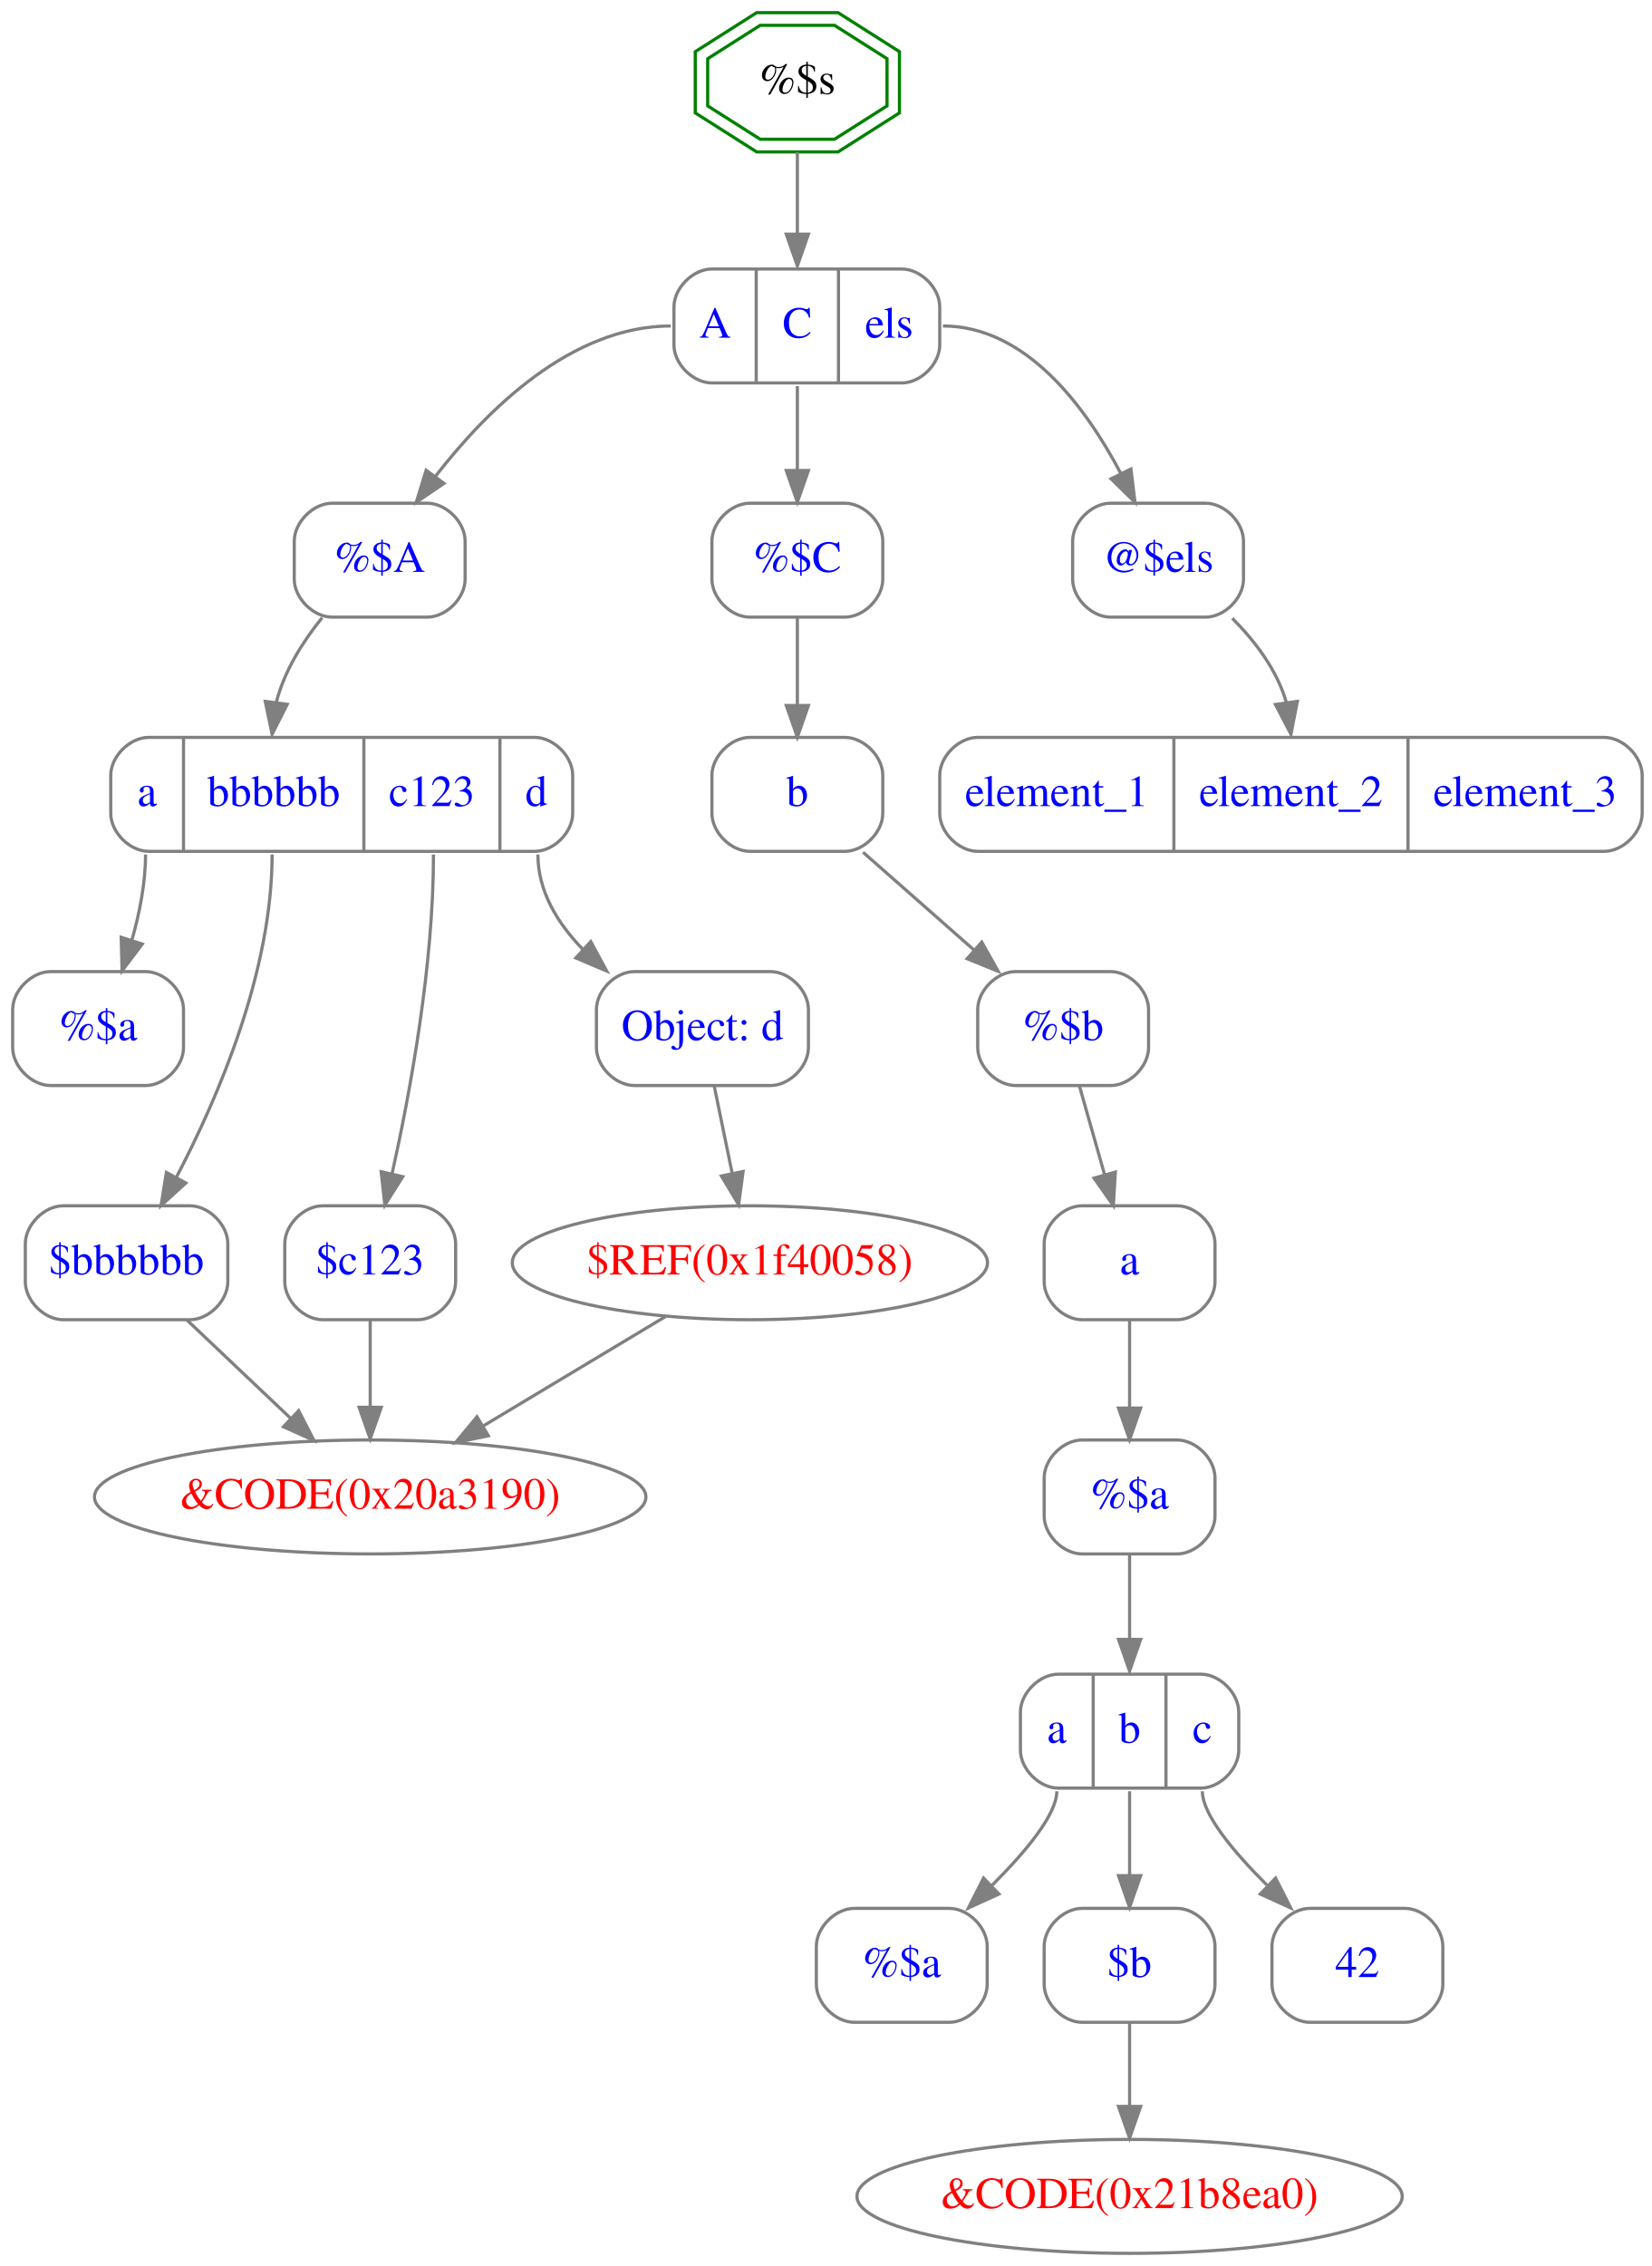
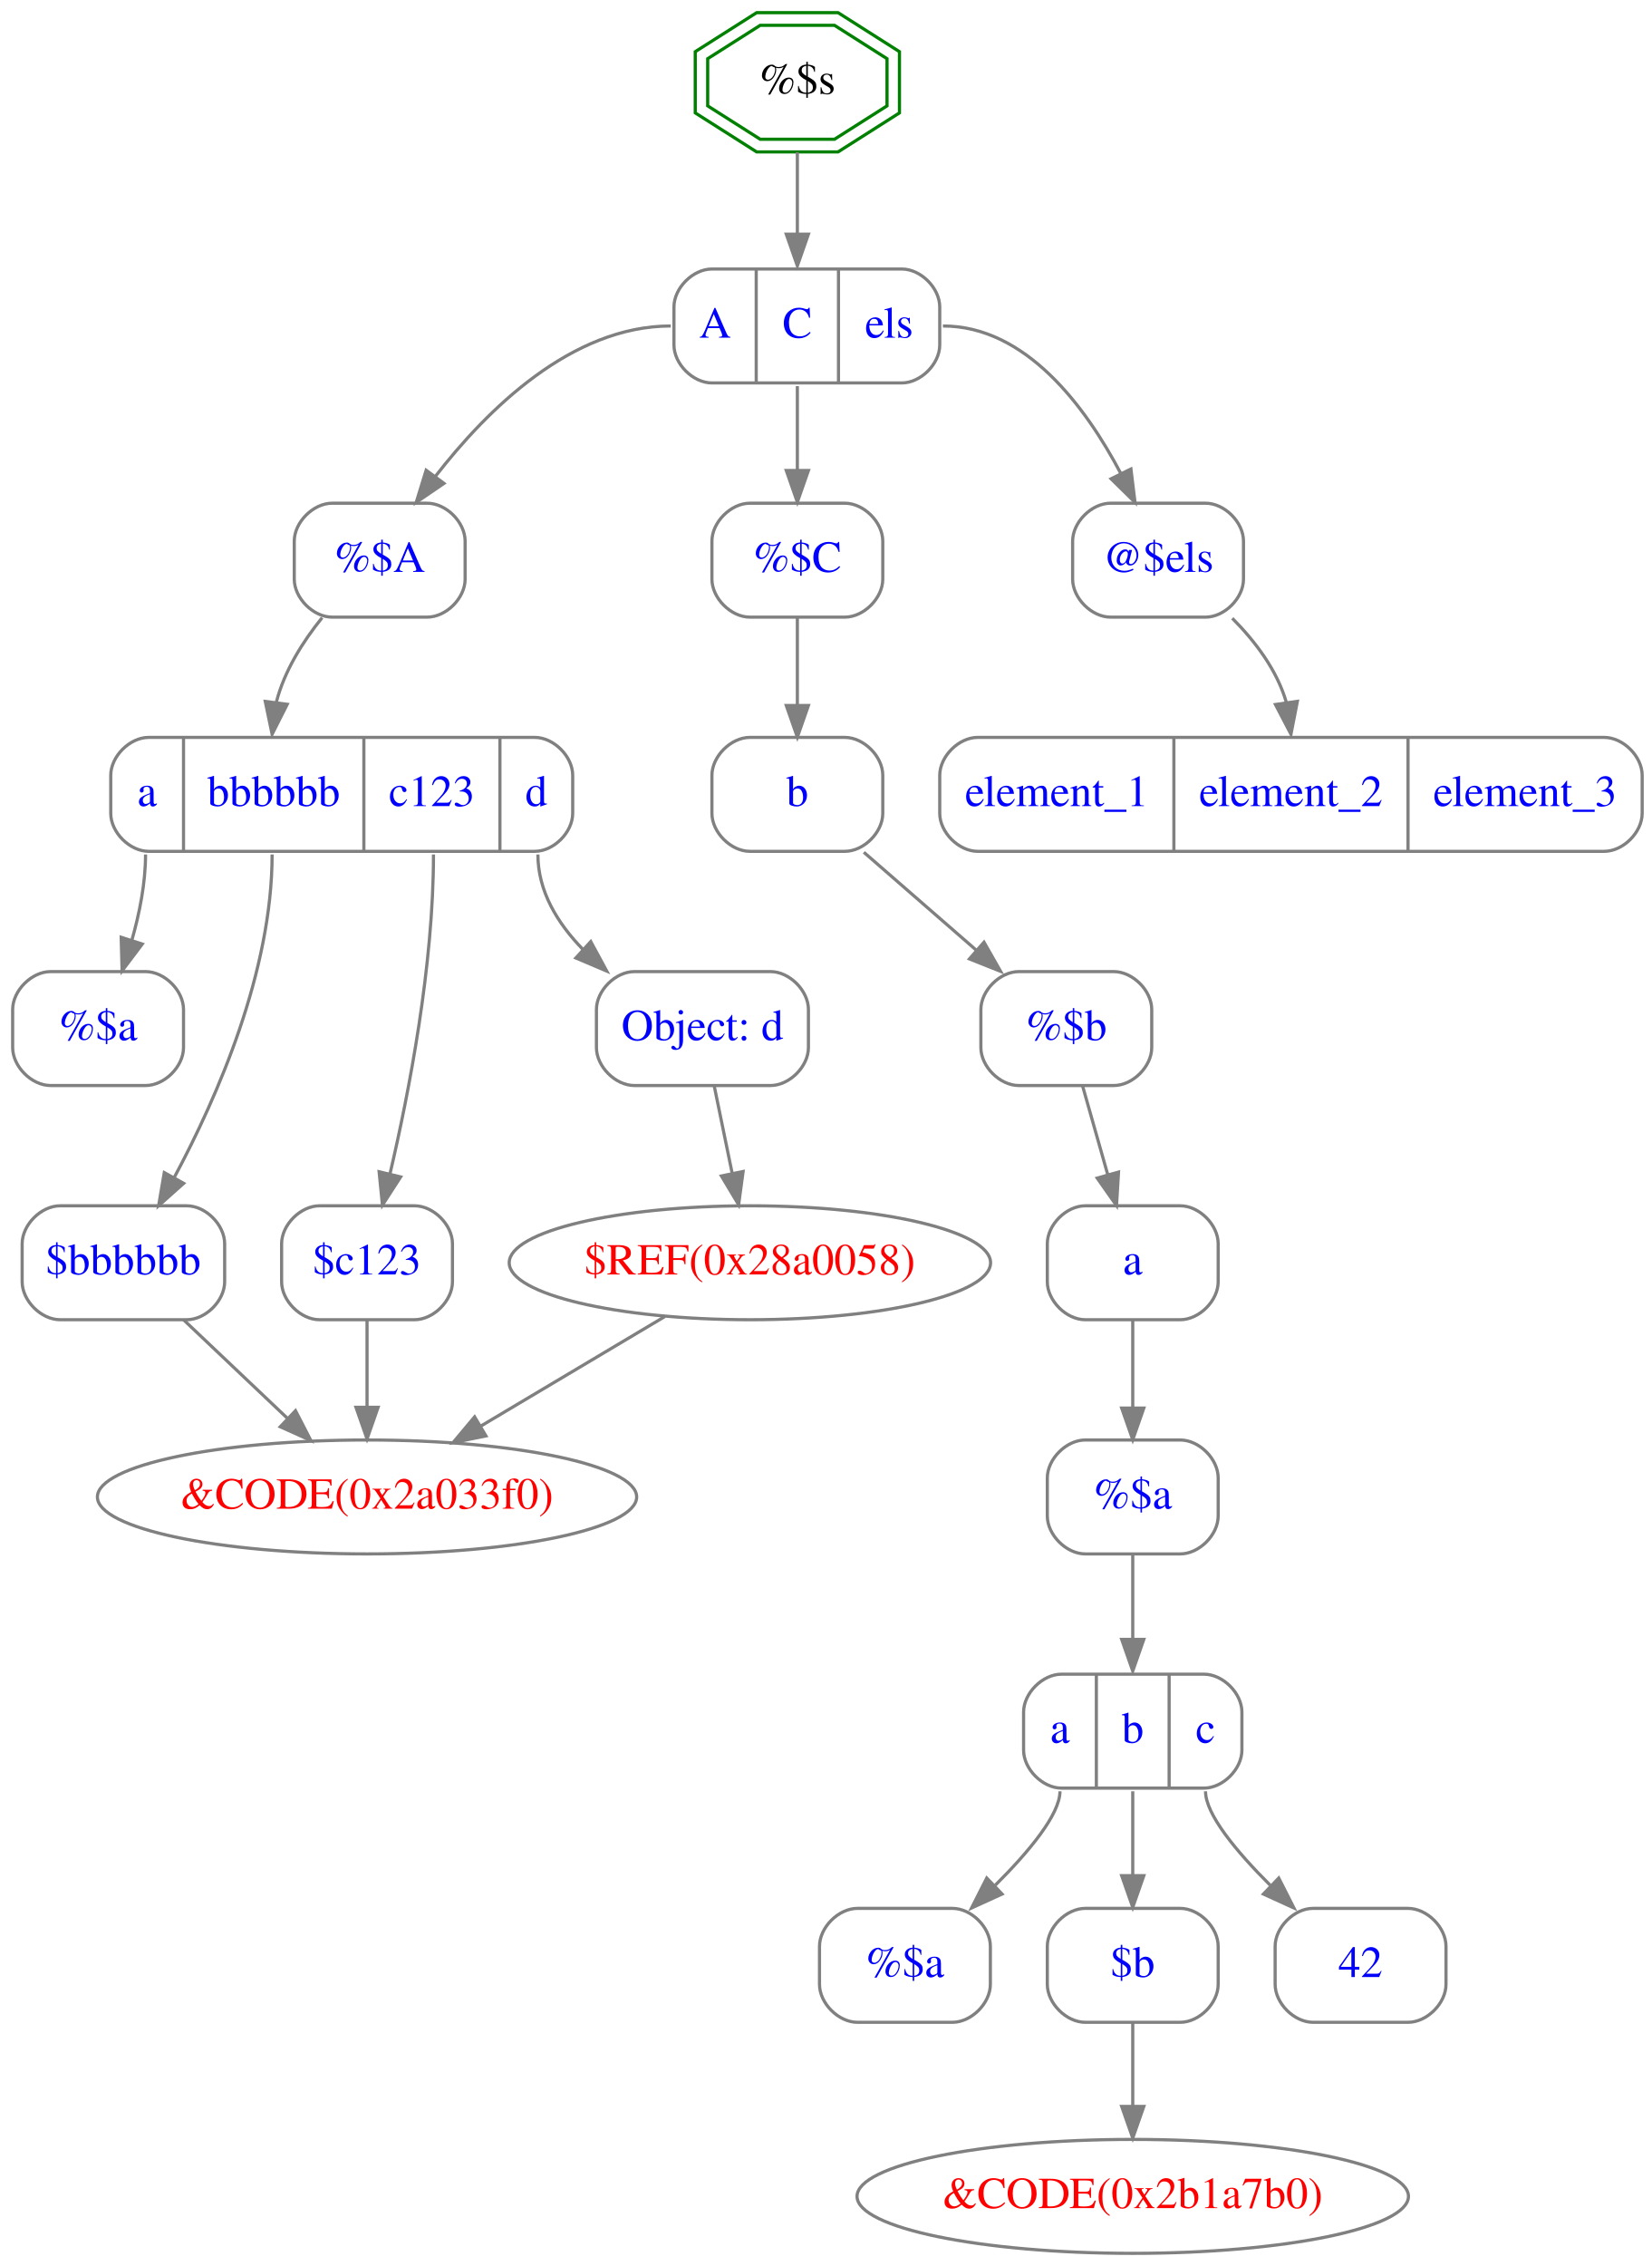
<svg xmlns="http://www.w3.org/2000/svg" width="522pt" height="716pt" viewBox="0.00 0.00 522.00 716.00">
  <g id="graph0" class="graph" transform="scale(1 1) rotate(0) translate(4 712)">
    <polygon fill="white" stroke="white" points="-4,5 -4,-712 519,-712 519,5 -4,5" />
    <g id="node1" class="node">
      <polygon fill="none" stroke="green" points="276.338,-678.544 276.338,-693.456 259.738,-704 236.262,-704 219.662,-693.456 219.662,-678.544 236.262,-668 259.738,-668 276.338,-678.544" />
      <polygon fill="none" stroke="green" points="280.268,-676.325 280.268,-695.675 260.863,-708 235.137,-708 215.732,-695.675 215.732,-676.325 235.137,-664 260.863,-664 280.268,-676.325" />
      <text text-anchor="middle" x="248" y="-682.3" font-family="Times,serif" font-size="14.00">%$s</text>
    </g>
    <g id="node2" class="node">
      <path fill="none" stroke="grey" d="M221,-591C221,-591 281,-591 281,-591 287,-591 293,-597 293,-603 293,-603 293,-615 293,-615 293,-621 287,-627 281,-627 281,-627 221,-627 221,-627 215,-627 209,-621 209,-615 209,-615 209,-603 209,-603 209,-597 215,-591 221,-591" />
      <text text-anchor="middle" x="222" y="-605.3" font-family="Times,serif" font-size="14.00" fill="blue">A</text>
      <polyline fill="none" stroke="grey" points="235,-591 235,-627 " />
      <text text-anchor="middle" x="248" y="-605.3" font-family="Times,serif" font-size="14.00" fill="blue">C</text>
      <polyline fill="none" stroke="grey" points="261,-591 261,-627 " />
      <text text-anchor="middle" x="277" y="-605.3" font-family="Times,serif" font-size="14.00" fill="blue">els</text>
    </g>
    <g id="edge1" class="edge">
      <path fill="none" stroke="grey" d="M248,-663.886C248,-656.163 248,-647.138 248,-638.263" />
      <polygon fill="grey" stroke="grey" points="251.5,-638 248,-628 244.5,-638 251.5,-638" />
    </g>
    <g id="node3" class="node">
      <path fill="none" stroke="grey" d="M101,-517C101,-517 131,-517 131,-517 137,-517 143,-523 143,-529 143,-529 143,-541 143,-541 143,-547 137,-553 131,-553 131,-553 101,-553 101,-553 95,-553 89,-547 89,-541 89,-541 89,-529 89,-529 89,-523 95,-517 101,-517" />
      <text text-anchor="middle" x="116" y="-531.3" font-family="Times,serif" font-size="14.00" fill="blue">%$A</text>
    </g>
    <g id="edge2" class="edge">
      <path fill="none" stroke="grey" d="M208,-609C176.694,-609 149.997,-582.662 133.552,-561.412" />
      <polygon fill="grey" stroke="grey" points="136.314,-559.259 127.559,-553.292 130.682,-563.416 136.314,-559.259" />
    </g>
    <g id="node11" class="node">
      <path fill="none" stroke="grey" d="M233,-517C233,-517 263,-517 263,-517 269,-517 275,-523 275,-529 275,-529 275,-541 275,-541 275,-547 269,-553 263,-553 263,-553 233,-553 233,-553 227,-553 221,-547 221,-541 221,-541 221,-529 221,-529 221,-523 227,-517 233,-517" />
      <text text-anchor="middle" x="248" y="-531.3" font-family="Times,serif" font-size="14.00" fill="blue">%$C</text>
    </g>
    <g id="edge12" class="edge">
      <path fill="none" stroke="grey" d="M248,-590C248,-581.406 248,-572.057 248,-563.546" />
      <polygon fill="grey" stroke="grey" points="251.5,-563.333 248,-553.333 244.5,-563.333 251.5,-563.333" />
    </g>
    <g id="node21" class="node">
      <path fill="none" stroke="grey" d="M347,-517C347,-517 377,-517 377,-517 383,-517 389,-523 389,-529 389,-529 389,-541 389,-541 389,-547 383,-553 377,-553 377,-553 347,-553 347,-553 341,-553 335,-547 335,-541 335,-541 335,-529 335,-529 335,-523 341,-517 347,-517" />
      <text text-anchor="middle" x="362" y="-531.3" font-family="Times,serif" font-size="14.00" fill="blue">@$els</text>
    </g>
    <g id="edge22" class="edge">
      <path fill="none" stroke="grey" d="M294,-609C320.176,-609 339.025,-583.586 350.146,-562.545" />
      <polygon fill="grey" stroke="grey" points="353.425,-563.809 354.71,-553.292 347.147,-560.712 353.425,-563.809" />
    </g>
    <g id="node4" class="node">
      <path fill="none" stroke="grey" d="M43,-443C43,-443 165,-443 165,-443 171,-443 177,-449 177,-455 177,-455 177,-467 177,-467 177,-473 171,-479 165,-479 165,-479 43,-479 43,-479 37,-479 31,-473 31,-467 31,-467 31,-455 31,-455 31,-449 37,-443 43,-443" />
      <text text-anchor="middle" x="42.5" y="-457.3" font-family="Times,serif" font-size="14.00" fill="blue">a</text>
      <polyline fill="none" stroke="grey" points="54,-443 54,-479 " />
      <text text-anchor="middle" x="82.5" y="-457.3" font-family="Times,serif" font-size="14.00" fill="blue">bbbbbb</text>
      <polyline fill="none" stroke="grey" points="111,-443 111,-479 " />
      <text text-anchor="middle" x="132.5" y="-457.3" font-family="Times,serif" font-size="14.00" fill="blue">c123</text>
      <polyline fill="none" stroke="grey" points="154,-443 154,-479 " />
      <text text-anchor="middle" x="165.5" y="-457.3" font-family="Times,serif" font-size="14.00" fill="blue">d</text>
    </g>
    <g id="edge3" class="edge">
      <path fill="none" stroke="grey" d="M97.806,-516.825C91.743,-509.328 85.883,-500.066 83.333,-490.126" />
      <polygon fill="grey" stroke="grey" points="86.775,-489.458 82,-480 79.835,-490.371 86.775,-489.458" />
    </g>
    <g id="node5" class="node">
      <path fill="none" stroke="grey" d="M12,-369C12,-369 42,-369 42,-369 48,-369 54,-375 54,-381 54,-381 54,-393 54,-393 54,-399 48,-405 42,-405 42,-405 12,-405 12,-405 6,-405 0,-399 0,-393 0,-393 0,-381 0,-381 0,-375 6,-369 12,-369" />
      <text text-anchor="middle" x="27" y="-383.3" font-family="Times,serif" font-size="14.00" fill="blue">%$a</text>
    </g>
    <g id="edge4" class="edge">
      <path fill="none" stroke="grey" d="M42,-442C42,-432.966 40.093,-423.381 37.639,-414.788" />
      <polygon fill="grey" stroke="grey" points="40.968,-413.706 34.588,-405.247 34.3,-415.838 40.968,-413.706" />
    </g>
    <g id="node6" class="node">
-       <path fill="none" stroke="grey" d="M16,-295C16,-295 56,-295 56,-295 62,-295 68,-301 68,-307 68,-307 68,-319 68,-319 68,-325 62,-331 56,-331 56,-331 16,-331 16,-331 10,-331 4,-325 4,-319 4,-319 4,-307 4,-307 4,-301 10,-295 16,-295" />
-       <text text-anchor="middle" x="36" y="-309.3" font-family="Times,serif" font-size="14.00" fill="blue">$bbbbbb</text>
+       <path fill="none" stroke="grey" d="M15,-295C15,-295 55,-295 55,-295 61,-295 67,-301 67,-307 67,-307 67,-319 67,-319 67,-325 61,-331 55,-331 55,-331 15,-331 15,-331 9,-331 3,-325 3,-319 3,-319 3,-307 3,-307 3,-301 9,-295 15,-295" />
+       <text text-anchor="middle" x="35" y="-309.3" font-family="Times,serif" font-size="14.00" fill="blue">$bbbbbb</text>
    </g>
    <g id="edge5" class="edge">
-       <path fill="none" stroke="grey" d="M82,-442C82,-405.104 65.099,-365.539 51.785,-340.098" />
-       <polygon fill="grey" stroke="grey" points="54.739,-338.203 46.901,-331.074 48.583,-341.535 54.739,-338.203" />
+       <path fill="none" stroke="grey" d="M82,-442C82,-405.012 64.731,-365.467 51.129,-340.056" />
+       <polygon fill="grey" stroke="grey" points="54.044,-338.096 46.138,-331.043 47.92,-341.487 54.044,-338.096" />
    </g>
    <g id="node8" class="node">
-       <path fill="none" stroke="grey" d="M98,-295C98,-295 128,-295 128,-295 134,-295 140,-301 140,-307 140,-307 140,-319 140,-319 140,-325 134,-331 128,-331 128,-331 98,-331 98,-331 92,-331 86,-325 86,-319 86,-319 86,-307 86,-307 86,-301 92,-295 98,-295" />
-       <text text-anchor="middle" x="113" y="-309.3" font-family="Times,serif" font-size="14.00" fill="blue">$c123</text>
+       <path fill="none" stroke="grey" d="M97,-295C97,-295 127,-295 127,-295 133,-295 139,-301 139,-307 139,-307 139,-319 139,-319 139,-325 133,-331 127,-331 127,-331 97,-331 97,-331 91,-331 85,-325 85,-319 85,-319 85,-307 85,-307 85,-301 91,-295 97,-295" />
+       <text text-anchor="middle" x="112" y="-309.3" font-family="Times,serif" font-size="14.00" fill="blue">$c123</text>
    </g>
    <g id="edge7" class="edge">
-       <path fill="none" stroke="grey" d="M133,-442C133,-406.943 125.698,-367.152 119.918,-341.148" />
-       <polygon fill="grey" stroke="grey" points="123.29,-340.195 117.639,-331.234 116.468,-341.764 123.29,-340.195" />
+       <path fill="none" stroke="grey" d="M133,-442C133,-406.9 125.333,-367.119 119.264,-341.128" />
+       <polygon fill="grey" stroke="grey" points="122.621,-340.118 116.871,-331.22 115.816,-341.762 122.621,-340.118" />
    </g>
    <g id="node9" class="node">
      <path fill="none" stroke="grey" d="M196.5,-369C196.5,-369 239.5,-369 239.5,-369 245.5,-369 251.5,-375 251.5,-381 251.5,-381 251.5,-393 251.5,-393 251.5,-399 245.5,-405 239.5,-405 239.5,-405 196.5,-405 196.5,-405 190.5,-405 184.5,-399 184.5,-393 184.5,-393 184.5,-381 184.5,-381 184.5,-375 190.5,-369 196.5,-369" />
      <text text-anchor="middle" x="218" y="-383.3" font-family="Times,serif" font-size="14.00" fill="blue">Object: d</text>
    </g>
    <g id="edge9" class="edge">
      <path fill="none" stroke="grey" d="M166,-442C166,-430.414 172.169,-420.284 180.257,-411.982" />
      <polygon fill="grey" stroke="grey" points="182.708,-414.484 187.751,-405.166 177.998,-409.305 182.708,-414.484" />
    </g>
    <g id="node7" class="node">
-       <ellipse fill="none" stroke="grey" cx="113" cy="-239" rx="87.138" ry="18" />
-       <text text-anchor="middle" x="113" y="-235.3" font-family="Times,serif" font-size="14.00" fill="red">&amp;CODE(0x20a3190)</text>
+       <ellipse fill="none" stroke="grey" cx="112" cy="-239" rx="85.214" ry="18" />
+       <text text-anchor="middle" x="112" y="-235.3" font-family="Times,serif" font-size="14.00" fill="red">&amp;CODE(0x2a033f0)</text>
    </g>
    <g id="edge6" class="edge">
-       <path fill="none" stroke="grey" d="M55.034,-294.955C64.925,-285.578 77.142,-273.995 87.806,-263.885" />
-       <polygon fill="grey" stroke="grey" points="90.392,-266.257 95.241,-256.836 85.576,-261.177 90.392,-266.257" />
+       <path fill="none" stroke="grey" d="M54.034,-294.955C63.925,-285.578 76.142,-273.995 86.806,-263.885" />
+       <polygon fill="grey" stroke="grey" points="89.392,-266.257 94.241,-256.836 84.576,-261.177 89.392,-266.257" />
    </g>
    <g id="edge8" class="edge">
-       <path fill="none" stroke="grey" d="M113,-294.955C113,-286.701 113,-276.738 113,-267.574" />
-       <polygon fill="grey" stroke="grey" points="116.5,-267.335 113,-257.335 109.5,-267.335 116.5,-267.335" />
+       <path fill="none" stroke="grey" d="M112,-294.955C112,-286.701 112,-276.738 112,-267.574" />
+       <polygon fill="grey" stroke="grey" points="115.5,-267.335 112,-257.335 108.5,-267.335 115.5,-267.335" />
    </g>
    <g id="node10" class="node">
-       <ellipse fill="none" stroke="grey" cx="233" cy="-313" rx="75.09" ry="18" />
-       <text text-anchor="middle" x="233" y="-309.3" font-family="Times,serif" font-size="14.00" fill="red">$REF(0x1f40058)</text>
+       <ellipse fill="none" stroke="grey" cx="233" cy="-313" rx="76.065" ry="18" />
+       <text text-anchor="middle" x="233" y="-309.3" font-family="Times,serif" font-size="14.00" fill="red">$REF(0x28a0058)</text>
    </g>
    <g id="edge10" class="edge">
      <path fill="none" stroke="grey" d="M221.708,-368.955C223.422,-360.611 225.496,-350.521 227.395,-341.276" />
      <polygon fill="grey" stroke="grey" points="230.854,-341.835 229.438,-331.335 223.997,-340.426 230.854,-341.835" />
    </g>
    <g id="edge11" class="edge">
-       <path fill="none" stroke="grey" d="M206.368,-296.021C189.397,-285.838 167.204,-272.522 148.713,-261.428" />
-       <polygon fill="grey" stroke="grey" points="150.348,-258.327 139.972,-256.183 146.747,-264.33 150.348,-258.327" />
+       <path fill="none" stroke="grey" d="M206.146,-296.021C189.034,-285.838 166.656,-272.522 148.011,-261.428" />
+       <polygon fill="grey" stroke="grey" points="149.581,-258.289 139.197,-256.183 146.001,-264.305 149.581,-258.289" />
    </g>
    <g id="node12" class="node">
      <path fill="none" stroke="grey" d="M233,-443C233,-443 263,-443 263,-443 269,-443 275,-449 275,-455 275,-455 275,-467 275,-467 275,-473 269,-479 263,-479 263,-479 233,-479 233,-479 227,-479 221,-473 221,-467 221,-467 221,-455 221,-455 221,-449 227,-443 233,-443" />
      <text text-anchor="middle" x="248" y="-457.3" font-family="Times,serif" font-size="14.00" fill="blue">b</text>
    </g>
    <g id="edge13" class="edge">
      <path fill="none" stroke="grey" d="M248,-516.708C248,-508.464 248,-498.538 248,-489.362" />
      <polygon fill="grey" stroke="grey" points="251.5,-489.082 248,-479.082 244.5,-489.082 251.5,-489.082" />
    </g>
    <g id="node13" class="node">
-       <path fill="none" stroke="grey" d="M317,-369C317,-369 347,-369 347,-369 353,-369 359,-375 359,-381 359,-381 359,-393 359,-393 359,-399 353,-405 347,-405 347,-405 317,-405 317,-405 311,-405 305,-399 305,-393 305,-393 305,-381 305,-381 305,-375 311,-369 317,-369" />
-       <text text-anchor="middle" x="332" y="-383.3" font-family="Times,serif" font-size="14.00" fill="blue">%$b</text>
+       <path fill="none" stroke="grey" d="M318,-369C318,-369 348,-369 348,-369 354,-369 360,-375 360,-381 360,-381 360,-393 360,-393 360,-399 354,-405 348,-405 348,-405 318,-405 318,-405 312,-405 306,-399 306,-393 306,-393 306,-381 306,-381 306,-375 312,-369 318,-369" />
+       <text text-anchor="middle" x="333" y="-383.3" font-family="Times,serif" font-size="14.00" fill="blue">%$b</text>
    </g>
    <g id="edge14" class="edge">
-       <path fill="none" stroke="grey" d="M268.764,-442.708C279.343,-433.388 292.362,-421.92 303.831,-411.816" />
-       <polygon fill="grey" stroke="grey" points="306.285,-414.318 311.475,-405.082 301.658,-409.066 306.285,-414.318" />
+       <path fill="none" stroke="grey" d="M269.011,-442.708C279.716,-433.388 292.89,-421.92 304.496,-411.816" />
+       <polygon fill="grey" stroke="grey" points="306.986,-414.288 312.23,-405.082 302.39,-409.008 306.986,-414.288" />
    </g>
    <g id="node14" class="node">
-       <path fill="none" stroke="grey" d="M338,-295C338,-295 368,-295 368,-295 374,-295 380,-301 380,-307 380,-307 380,-319 380,-319 380,-325 374,-331 368,-331 368,-331 338,-331 338,-331 332,-331 326,-325 326,-319 326,-319 326,-307 326,-307 326,-301 332,-295 338,-295" />
-       <text text-anchor="middle" x="353" y="-309.3" font-family="Times,serif" font-size="14.00" fill="blue">a</text>
+       <path fill="none" stroke="grey" d="M339,-295C339,-295 369,-295 369,-295 375,-295 381,-301 381,-307 381,-307 381,-319 381,-319 381,-325 375,-331 369,-331 369,-331 339,-331 339,-331 333,-331 327,-325 327,-319 327,-319 327,-307 327,-307 327,-301 333,-295 339,-295" />
+       <text text-anchor="middle" x="354" y="-309.3" font-family="Times,serif" font-size="14.00" fill="blue">a</text>
    </g>
    <g id="edge15" class="edge">
-       <path fill="none" stroke="grey" d="M337.191,-368.708C339.581,-360.284 342.47,-350.105 345.121,-340.765" />
-       <polygon fill="grey" stroke="grey" points="348.506,-341.657 347.869,-331.082 341.772,-339.746 348.506,-341.657" />
+       <path fill="none" stroke="grey" d="M338.191,-368.708C340.581,-360.284 343.47,-350.105 346.121,-340.765" />
+       <polygon fill="grey" stroke="grey" points="349.506,-341.657 348.869,-331.082 342.772,-339.746 349.506,-341.657" />
    </g>
    <g id="node15" class="node">
-       <path fill="none" stroke="grey" d="M338,-221C338,-221 368,-221 368,-221 374,-221 380,-227 380,-233 380,-233 380,-245 380,-245 380,-251 374,-257 368,-257 368,-257 338,-257 338,-257 332,-257 326,-251 326,-245 326,-245 326,-233 326,-233 326,-227 332,-221 338,-221" />
-       <text text-anchor="middle" x="353" y="-235.3" font-family="Times,serif" font-size="14.00" fill="blue">%$a</text>
+       <path fill="none" stroke="grey" d="M339,-221C339,-221 369,-221 369,-221 375,-221 381,-227 381,-233 381,-233 381,-245 381,-245 381,-251 375,-257 369,-257 369,-257 339,-257 339,-257 333,-257 327,-251 327,-245 327,-245 327,-233 327,-233 327,-227 333,-221 339,-221" />
+       <text text-anchor="middle" x="354" y="-235.3" font-family="Times,serif" font-size="14.00" fill="blue">%$a</text>
    </g>
    <g id="edge16" class="edge">
-       <path fill="none" stroke="grey" d="M353,-294.708C353,-286.464 353,-276.538 353,-267.362" />
-       <polygon fill="grey" stroke="grey" points="356.5,-267.082 353,-257.082 349.5,-267.082 356.5,-267.082" />
+       <path fill="none" stroke="grey" d="M354,-294.708C354,-286.464 354,-276.538 354,-267.362" />
+       <polygon fill="grey" stroke="grey" points="357.5,-267.082 354,-257.082 350.5,-267.082 357.5,-267.082" />
    </g>
    <g id="node16" class="node">
-       <path fill="none" stroke="grey" d="M330.5,-147C330.5,-147 375.5,-147 375.5,-147 381.5,-147 387.5,-153 387.5,-159 387.5,-159 387.5,-171 387.5,-171 387.5,-177 381.5,-183 375.5,-183 375.5,-183 330.5,-183 330.5,-183 324.5,-183 318.5,-177 318.5,-171 318.5,-171 318.5,-159 318.5,-159 318.5,-153 324.5,-147 330.5,-147" />
-       <text text-anchor="middle" x="330" y="-161.3" font-family="Times,serif" font-size="14.00" fill="blue">a</text>
-       <polyline fill="none" stroke="grey" points="341.5,-147 341.5,-183 " />
-       <text text-anchor="middle" x="353" y="-161.3" font-family="Times,serif" font-size="14.00" fill="blue">b</text>
-       <polyline fill="none" stroke="grey" points="364.5,-147 364.5,-183 " />
-       <text text-anchor="middle" x="376" y="-161.3" font-family="Times,serif" font-size="14.00" fill="blue">c</text>
+       <path fill="none" stroke="grey" d="M331.5,-147C331.5,-147 376.5,-147 376.5,-147 382.5,-147 388.5,-153 388.5,-159 388.5,-159 388.5,-171 388.5,-171 388.5,-177 382.5,-183 376.5,-183 376.5,-183 331.5,-183 331.5,-183 325.5,-183 319.5,-177 319.5,-171 319.5,-171 319.5,-159 319.5,-159 319.5,-153 325.5,-147 331.5,-147" />
+       <text text-anchor="middle" x="331" y="-161.3" font-family="Times,serif" font-size="14.00" fill="blue">a</text>
+       <polyline fill="none" stroke="grey" points="342.5,-147 342.5,-183 " />
+       <text text-anchor="middle" x="354" y="-161.3" font-family="Times,serif" font-size="14.00" fill="blue">b</text>
+       <polyline fill="none" stroke="grey" points="365.5,-147 365.5,-183 " />
+       <text text-anchor="middle" x="377" y="-161.3" font-family="Times,serif" font-size="14.00" fill="blue">c</text>
    </g>
    <g id="edge17" class="edge">
-       <path fill="none" stroke="grey" d="M353,-220.667C353,-212.896 353,-203.513 353,-194.275" />
-       <polygon fill="grey" stroke="grey" points="356.5,-194 353,-184 349.5,-194 356.5,-194" />
+       <path fill="none" stroke="grey" d="M354,-220.667C354,-212.896 354,-203.513 354,-194.275" />
+       <polygon fill="grey" stroke="grey" points="357.5,-194 354,-184 350.5,-194 357.5,-194" />
    </g>
    <g id="node17" class="node">
-       <path fill="none" stroke="grey" d="M266,-73C266,-73 296,-73 296,-73 302,-73 308,-79 308,-85 308,-85 308,-97 308,-97 308,-103 302,-109 296,-109 296,-109 266,-109 266,-109 260,-109 254,-103 254,-97 254,-97 254,-85 254,-85 254,-79 260,-73 266,-73" />
-       <text text-anchor="middle" x="281" y="-87.3" font-family="Times,serif" font-size="14.00" fill="blue">%$a</text>
+       <path fill="none" stroke="grey" d="M267,-73C267,-73 297,-73 297,-73 303,-73 309,-79 309,-85 309,-85 309,-97 309,-97 309,-103 303,-109 297,-109 297,-109 267,-109 267,-109 261,-109 255,-103 255,-97 255,-97 255,-85 255,-85 255,-79 261,-73 267,-73" />
+       <text text-anchor="middle" x="282" y="-87.3" font-family="Times,serif" font-size="14.00" fill="blue">%$a</text>
    </g>
    <g id="edge18" class="edge">
-       <path fill="none" stroke="grey" d="M330,-146C330,-138.727 320.326,-127.058 309.574,-116.336" />
-       <polygon fill="grey" stroke="grey" points="311.704,-113.528 302.065,-109.13 306.857,-118.579 311.704,-113.528" />
+       <path fill="none" stroke="grey" d="M331,-146C331,-138.727 321.326,-127.058 310.574,-116.336" />
+       <polygon fill="grey" stroke="grey" points="312.704,-113.528 303.065,-109.13 307.857,-118.579 312.704,-113.528" />
    </g>
    <g id="node18" class="node">
-       <path fill="none" stroke="grey" d="M338,-73C338,-73 368,-73 368,-73 374,-73 380,-79 380,-85 380,-85 380,-97 380,-97 380,-103 374,-109 368,-109 368,-109 338,-109 338,-109 332,-109 326,-103 326,-97 326,-97 326,-85 326,-85 326,-79 332,-73 338,-73" />
-       <text text-anchor="middle" x="353" y="-87.3" font-family="Times,serif" font-size="14.00" fill="blue">$b</text>
+       <path fill="none" stroke="grey" d="M339,-73C339,-73 369,-73 369,-73 375,-73 381,-79 381,-85 381,-85 381,-97 381,-97 381,-103 375,-109 369,-109 369,-109 339,-109 339,-109 333,-109 327,-103 327,-97 327,-97 327,-85 327,-85 327,-79 333,-73 339,-73" />
+       <text text-anchor="middle" x="354" y="-87.3" font-family="Times,serif" font-size="14.00" fill="blue">$b</text>
    </g>
    <g id="edge19" class="edge">
-       <path fill="none" stroke="grey" d="M353,-146C353,-137.406 353,-128.057 353,-119.546" />
-       <polygon fill="grey" stroke="grey" points="356.5,-119.333 353,-109.333 349.5,-119.333 356.5,-119.333" />
+       <path fill="none" stroke="grey" d="M354,-146C354,-137.406 354,-128.057 354,-119.546" />
+       <polygon fill="grey" stroke="grey" points="357.5,-119.333 354,-109.333 350.5,-119.333 357.5,-119.333" />
    </g>
    <g id="node20" class="node">
-       <path fill="none" stroke="grey" d="M410,-73C410,-73 440,-73 440,-73 446,-73 452,-79 452,-85 452,-85 452,-97 452,-97 452,-103 446,-109 440,-109 440,-109 410,-109 410,-109 404,-109 398,-103 398,-97 398,-97 398,-85 398,-85 398,-79 404,-73 410,-73" />
-       <text text-anchor="middle" x="425" y="-87.3" font-family="Times,serif" font-size="14.00" fill="blue">42</text>
+       <path fill="none" stroke="grey" d="M411,-73C411,-73 441,-73 441,-73 447,-73 453,-79 453,-85 453,-85 453,-97 453,-97 453,-103 447,-109 441,-109 441,-109 411,-109 411,-109 405,-109 399,-103 399,-97 399,-97 399,-85 399,-85 399,-79 405,-73 411,-73" />
+       <text text-anchor="middle" x="426" y="-87.3" font-family="Times,serif" font-size="14.00" fill="blue">42</text>
    </g>
    <g id="edge21" class="edge">
-       <path fill="none" stroke="grey" d="M376,-146C376,-138.727 385.674,-127.058 396.426,-116.336" />
-       <polygon fill="grey" stroke="grey" points="399.143,-118.579 403.935,-109.13 394.296,-113.528 399.143,-118.579" />
+       <path fill="none" stroke="grey" d="M377,-146C377,-138.727 386.674,-127.058 397.426,-116.336" />
+       <polygon fill="grey" stroke="grey" points="400.143,-118.579 404.935,-109.13 395.296,-113.528 400.143,-118.579" />
    </g>
    <g id="node19" class="node">
-       <ellipse fill="none" stroke="grey" cx="353" cy="-18" rx="86.164" ry="18" />
-       <text text-anchor="middle" x="353" y="-14.3" font-family="Times,serif" font-size="14.00" fill="red">&amp;CODE(0x21b8ea0)</text>
+       <ellipse fill="none" stroke="grey" cx="354" cy="-18" rx="87.138" ry="18" />
+       <text text-anchor="middle" x="354" y="-14.3" font-family="Times,serif" font-size="14.00" fill="red">&amp;CODE(0x2b1a7b0)</text>
    </g>
    <g id="edge20" class="edge">
-       <path fill="none" stroke="grey" d="M353,-72.831C353,-64.894 353,-55.41 353,-46.629" />
-       <polygon fill="grey" stroke="grey" points="356.5,-46.418 353,-36.418 349.5,-46.418 356.5,-46.418" />
+       <path fill="none" stroke="grey" d="M354,-72.831C354,-64.894 354,-55.41 354,-46.629" />
+       <polygon fill="grey" stroke="grey" points="357.5,-46.418 354,-36.418 350.5,-46.418 357.5,-46.418" />
    </g>
    <g id="node22" class="node">
      <path fill="none" stroke="grey" d="M305,-443C305,-443 503,-443 503,-443 509,-443 515,-449 515,-455 515,-455 515,-467 515,-467 515,-473 509,-479 503,-479 503,-479 305,-479 305,-479 299,-479 293,-473 293,-467 293,-467 293,-455 293,-455 293,-449 299,-443 305,-443" />
      <text text-anchor="middle" x="330" y="-457.3" font-family="Times,serif" font-size="14.00" fill="blue">element_1</text>
      <polyline fill="none" stroke="grey" points="367,-443 367,-479 " />
      <text text-anchor="middle" x="404" y="-457.3" font-family="Times,serif" font-size="14.00" fill="blue">element_2</text>
      <polyline fill="none" stroke="grey" points="441,-443 441,-479 " />
      <text text-anchor="middle" x="478" y="-457.3" font-family="Times,serif" font-size="14.00" fill="blue">element_3</text>
    </g>
    <g id="edge23" class="edge">
      <path fill="none" stroke="grey" d="M385.456,-516.643C392.747,-509.313 399.637,-500.191 402.547,-490.032" />
      <polygon fill="grey" stroke="grey" points="406.03,-490.399 404,-480 399.102,-489.395 406.03,-490.399" />
    </g>
  </g>
</svg>
